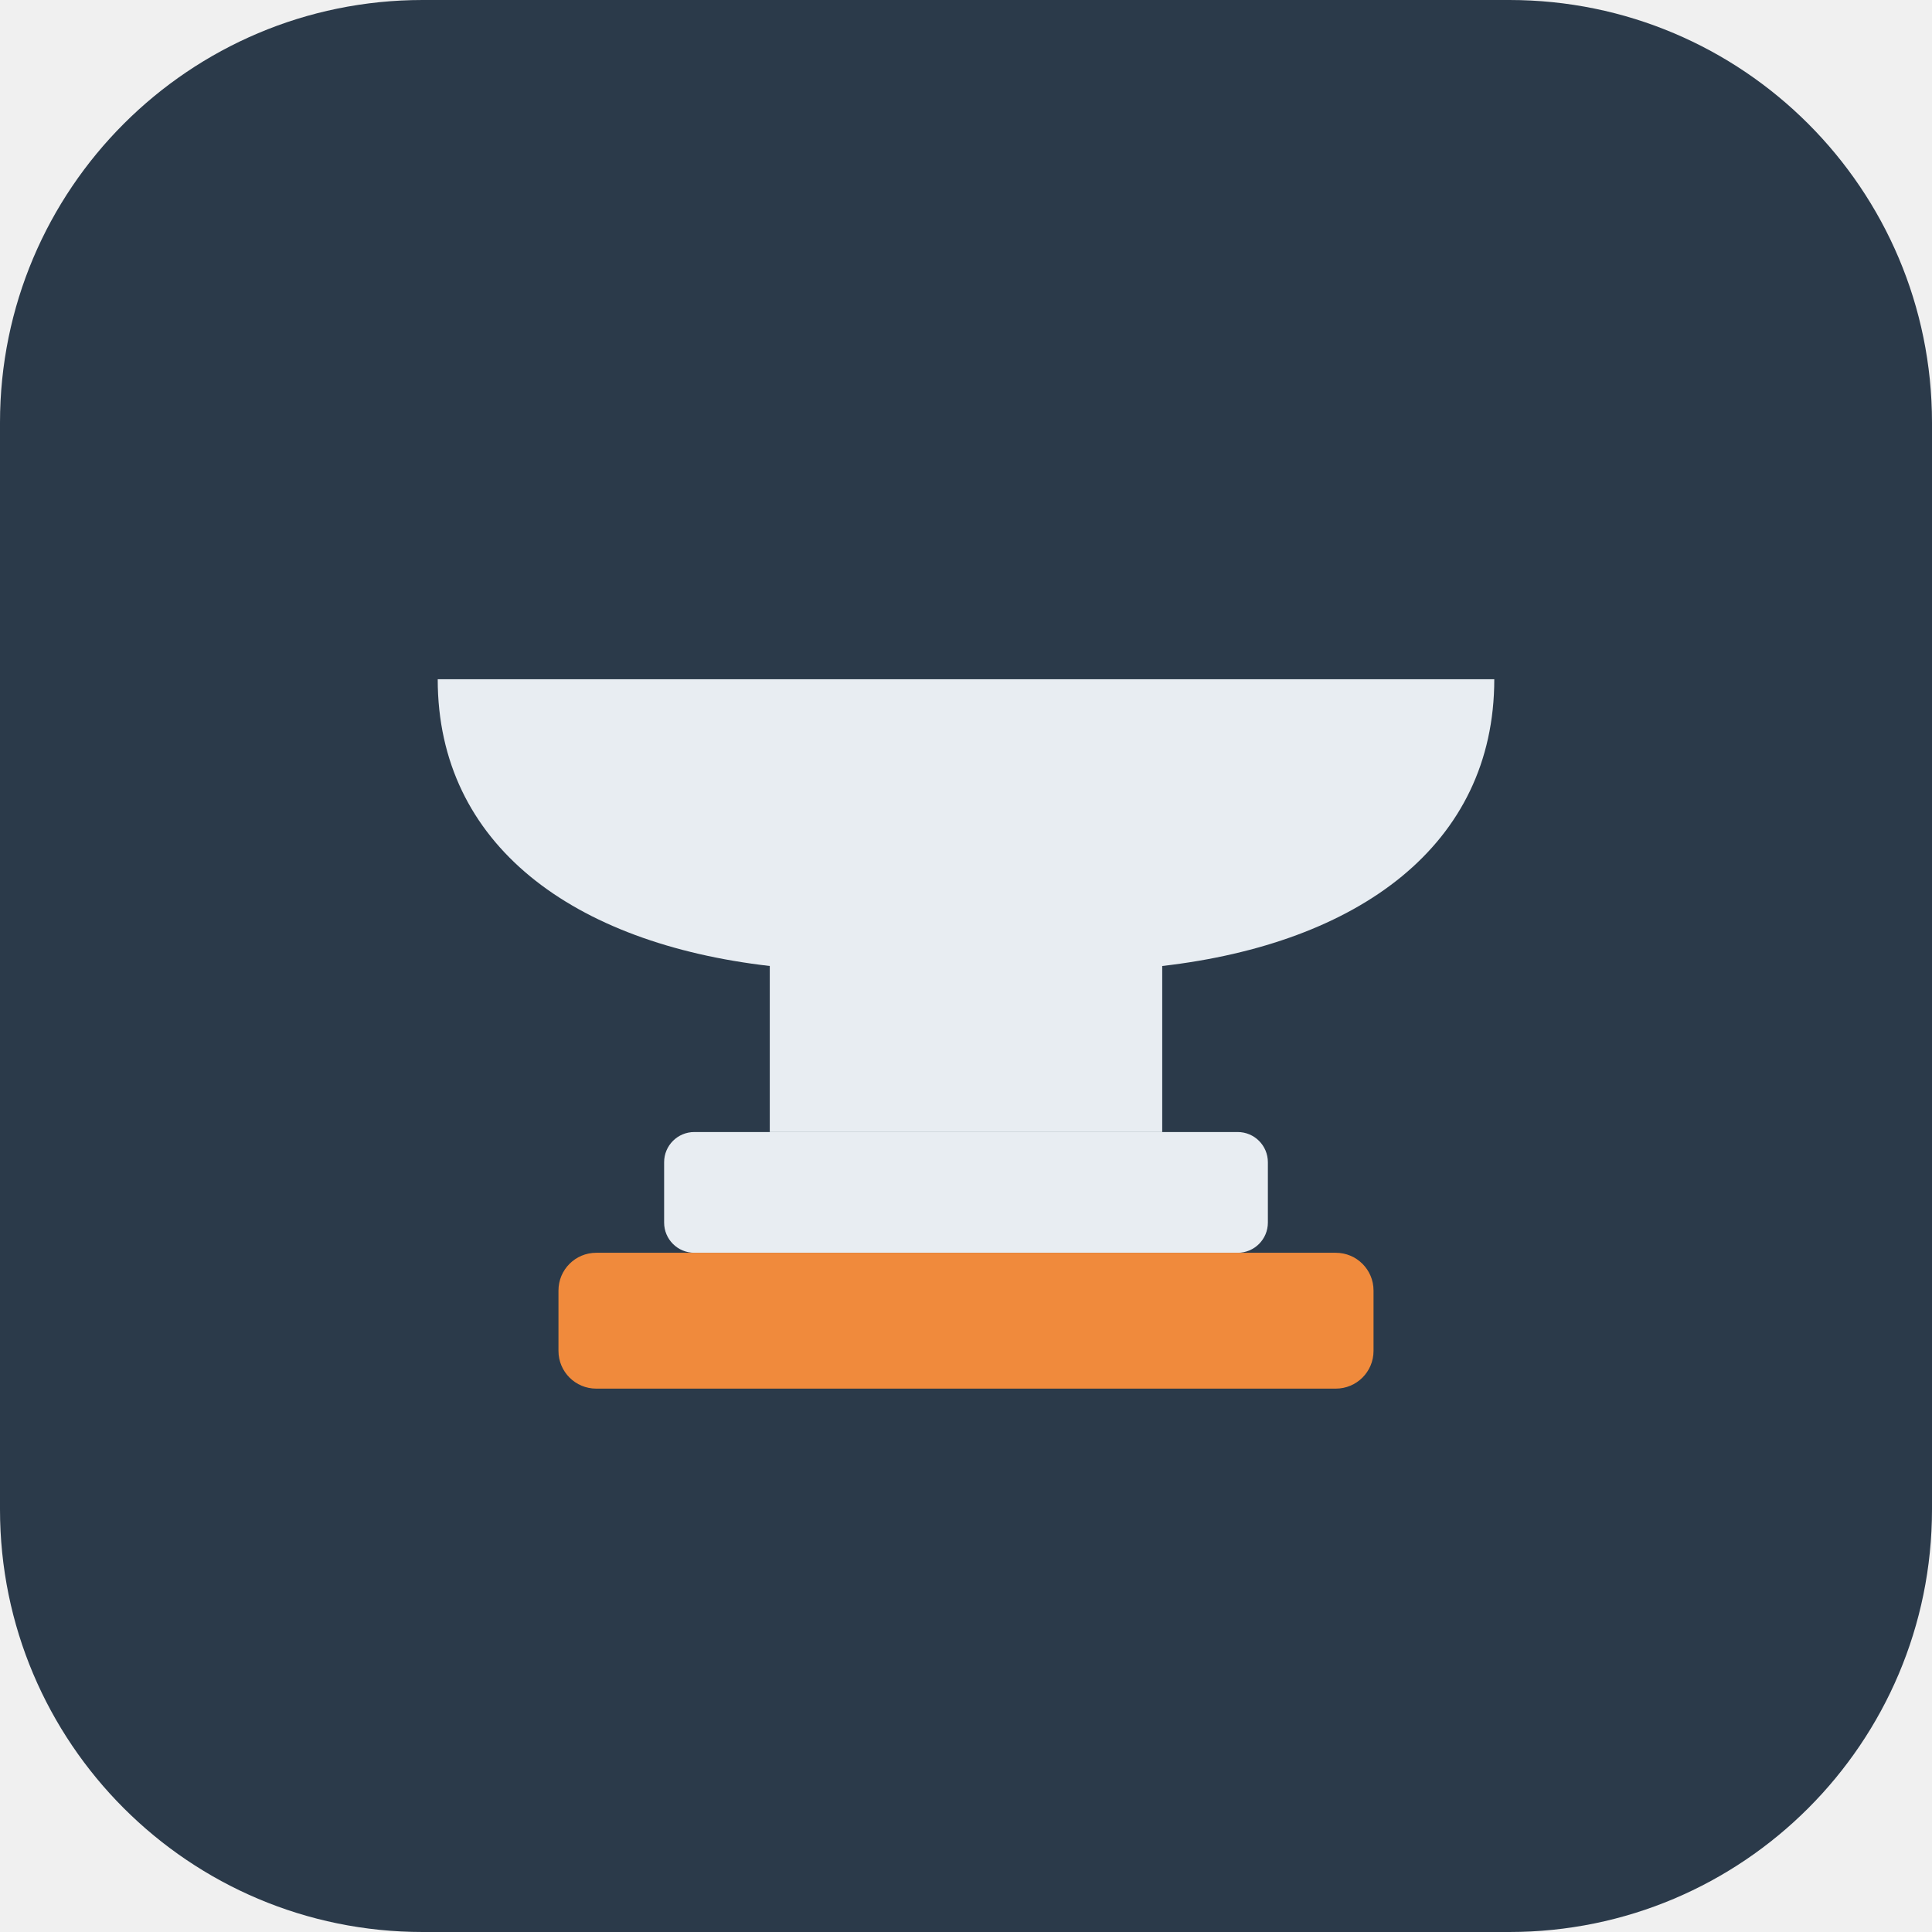
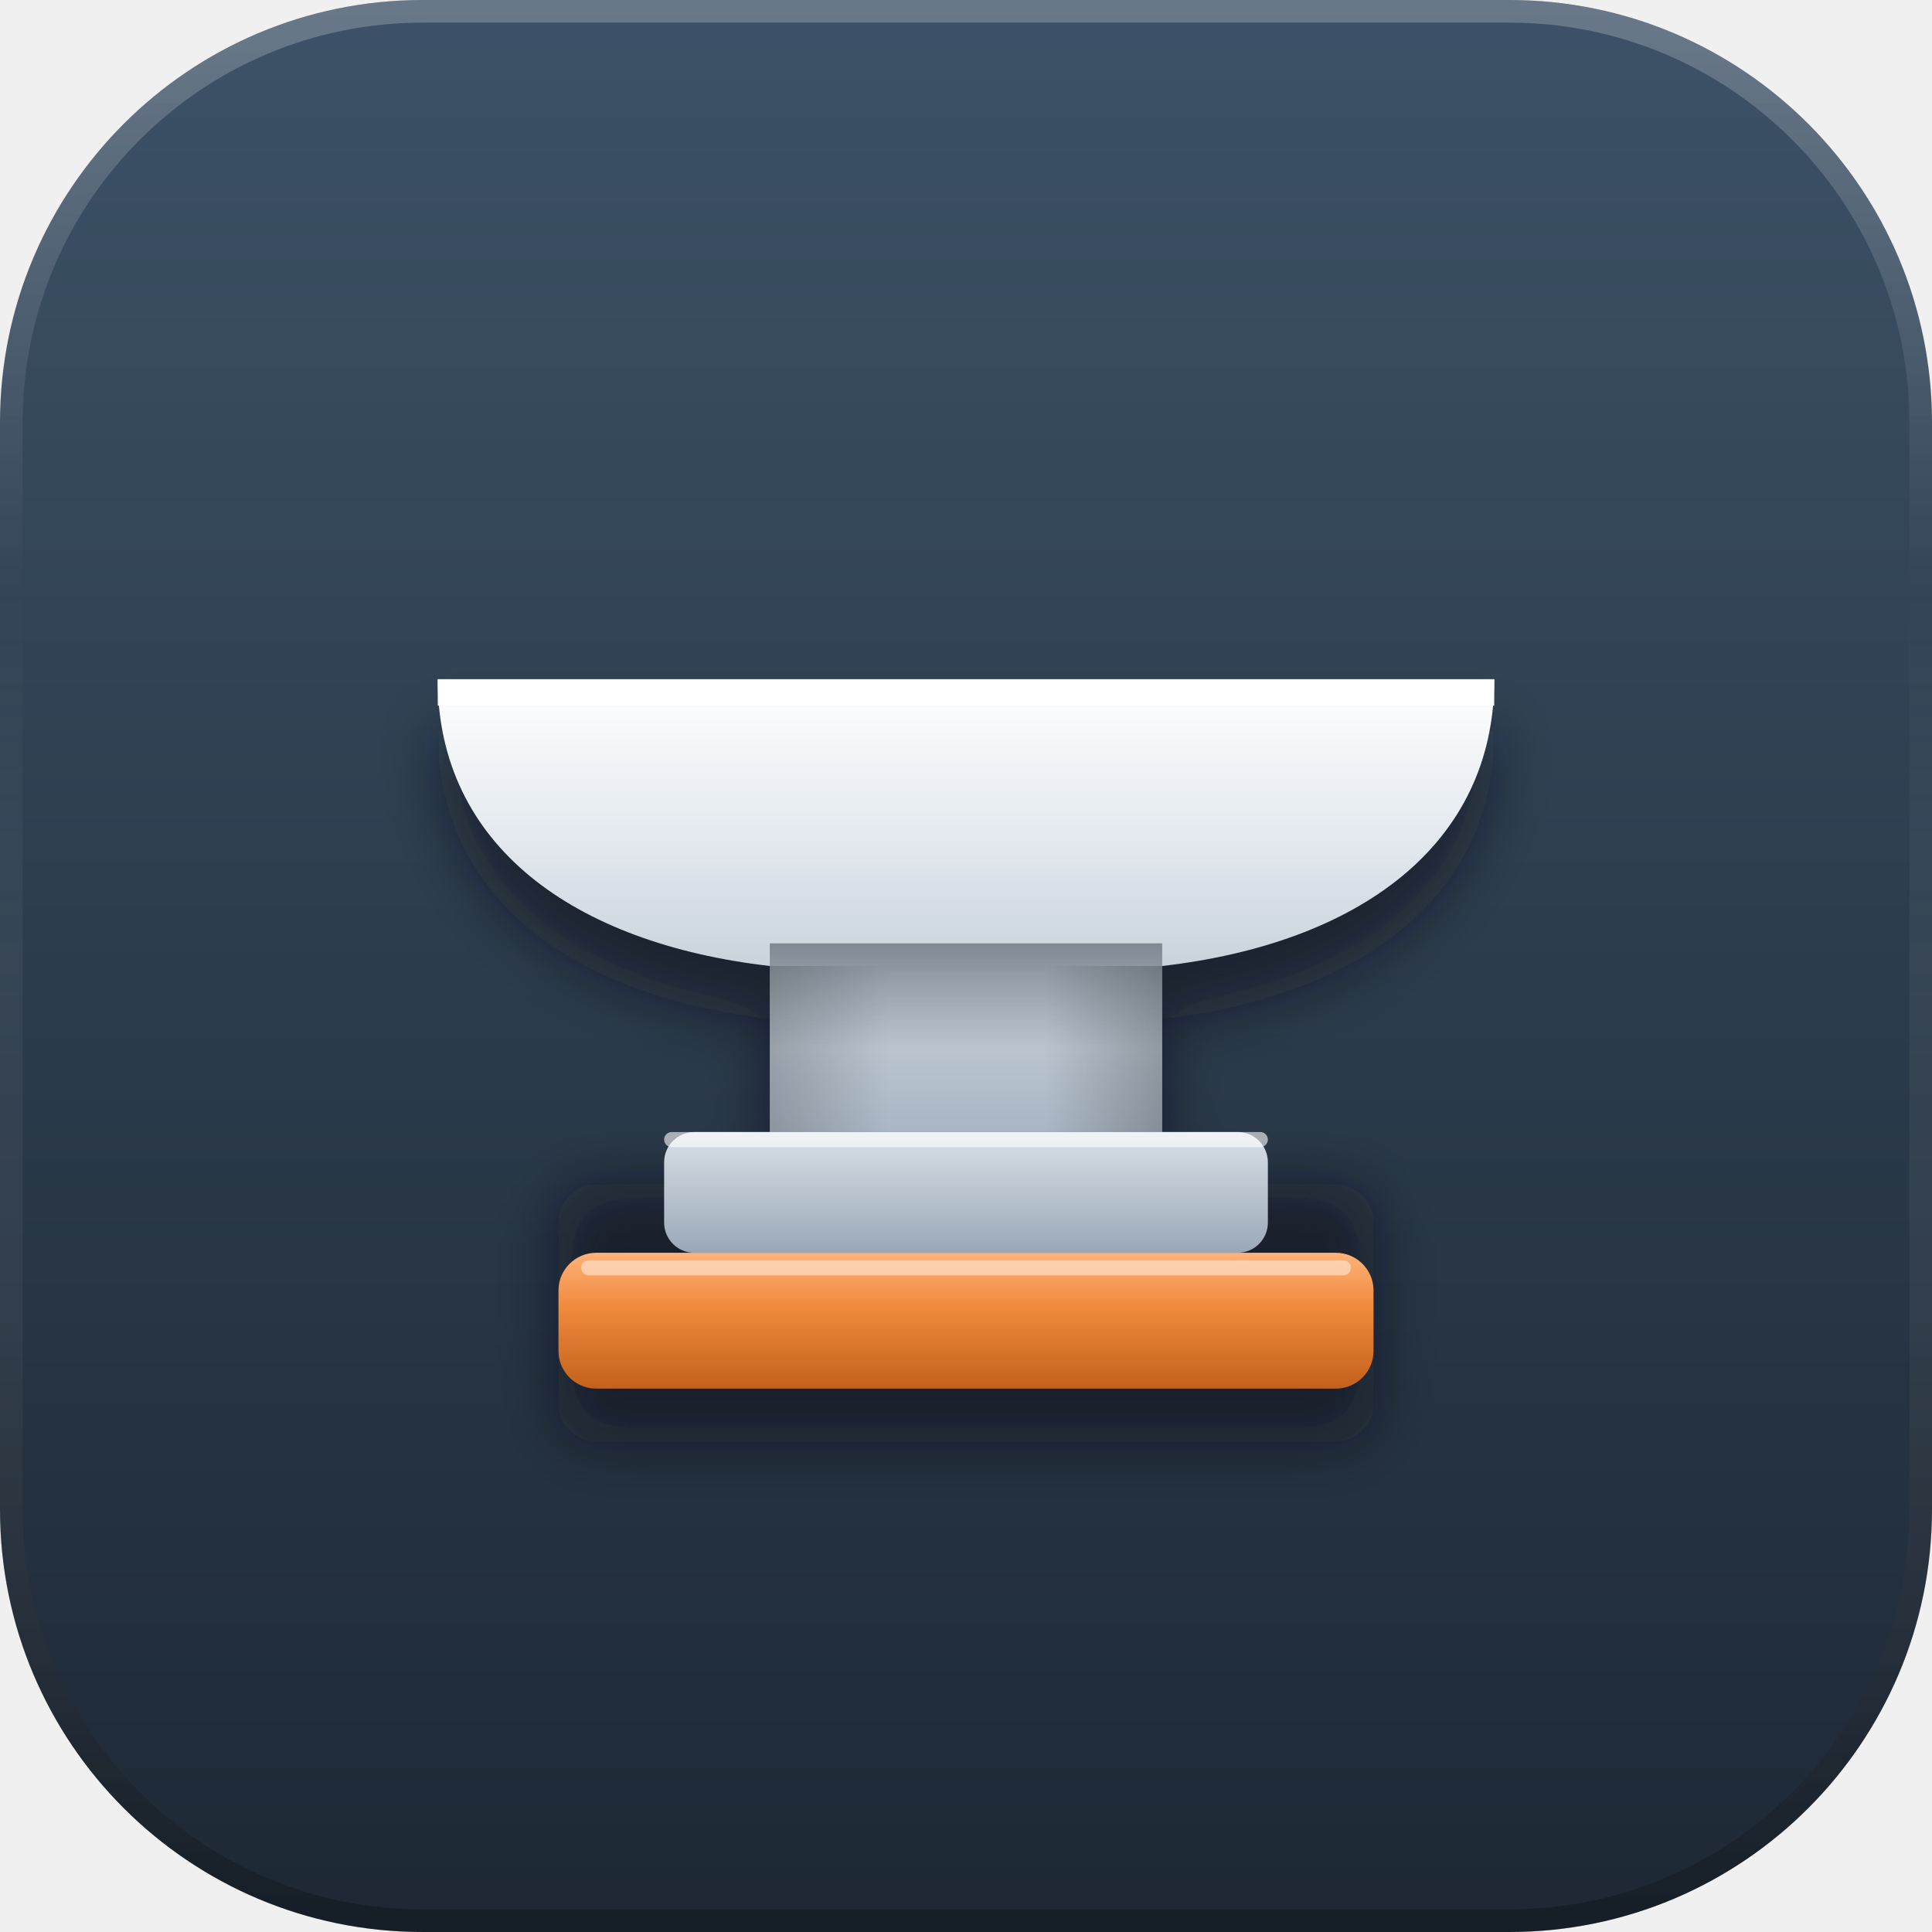
<svg xmlns="http://www.w3.org/2000/svg" viewBox="0 0 1024 1024">
-   <rect width="1024" height="1024" rx="224" fill="#2b3a4a" />
-   <path d="M232 360h560c0 88-72 140-176 152v88h-208v-88C304 500 232 448 232 360z" fill="#e8edf2" />
-   <rect x="352" y="600" width="320" height="64" rx="16" fill="#e8edf2" />
-   <rect x="296" y="664" width="432" height="72" rx="20" fill="#f08a3c" />
+   <defs>
+     <linearGradient id="tile" x1="0" y1="0" x2="0" y2="1">
+       <stop offset="0" stop-color="#3d5268" />
+       <stop offset="0.55" stop-color="#2b3a4a" />
+       <stop offset="1" stop-color="#1d2834" />
+     </linearGradient>
+     <linearGradient id="tile-edge" x1="0" y1="0" x2="0" y2="1">
+       <stop offset="0" stop-color="#ffffff" stop-opacity="0.22" />
+       <stop offset="0.3" stop-color="#ffffff" stop-opacity="0" />
+       <stop offset="1" stop-color="#000000" stop-opacity="0.25" />
+     </linearGradient>
+     <linearGradient id="metal" x1="0" y1="0" x2="0" y2="1">
+       <stop offset="0" stop-color="#ffffff" />
+       <stop offset="0.35" stop-color="#e3e9ef" />
+       <stop offset="1" stop-color="#a9b6c3" />
+     </linearGradient>
+     <linearGradient id="metal-side" x1="0" y1="0" x2="1" y2="0">
+       <stop offset="0" stop-color="#000000" stop-opacity="0.18" />
+       <stop offset="0.3" stop-color="#000000" stop-opacity="0" />
+       <stop offset="0.7" stop-color="#000000" stop-opacity="0" />
+       <stop offset="1" stop-color="#000000" stop-opacity="0.22" />
+     </linearGradient>
+     <linearGradient id="horn-shadow" x1="0" y1="0" x2="0" y2="1">
+       <stop offset="0" stop-color="#1d2834" stop-opacity="0.45" />
+       <stop offset="1" stop-color="#1d2834" stop-opacity="0" />
+     </linearGradient>
+     <linearGradient id="plate" x1="0" y1="0" x2="0" y2="1">
+       <stop offset="0" stop-color="#d9e1e8" />
+       <stop offset="1" stop-color="#9aa8b6" />
+     </linearGradient>
+     <linearGradient id="base" x1="0" y1="0" x2="0" y2="1">
+       <stop offset="0" stop-color="#ffb27a" />
+       <stop offset="0.4" stop-color="#f08a3c" />
+       <stop offset="1" stop-color="#c2611d" />
+     </linearGradient>
+     <filter id="soft" x="-20%" y="-20%" width="140%" height="160%">
+       <feGaussianBlur stdDeviation="16" />
+     </filter>
+   </defs>
+   <rect width="1024" height="1024" rx="224" fill="url(#tile)" />
+   <rect x="6" y="6" width="1012" height="1012" rx="218" fill="none" stroke="url(#tile-edge)" stroke-width="12" />
+   <g fill="#0b1118" opacity="0.55" filter="url(#soft)" transform="translate(0 28)">
+     <path d="M232 360h560c0 88-72 140-176 152v88h-208v-88C304 500 232 448 232 360z" />
+     <rect x="296" y="600" width="432" height="136" rx="20" />
+   </g>
+   <path d="M232 360h560c0 88-72 140-176 152v88h-208v-88C304 500 232 448 232 360z" fill="url(#metal)" />
+   <path d="M408 512h208v88h-208z" fill="url(#metal-side)" />
+   <path d="M408 500h208v56h-208z" fill="url(#horn-shadow)" />
+   <rect x="232" y="360" width="560" height="14" fill="#ffffff" opacity="0.9" />
+   <rect x="352" y="600" width="320" height="64" rx="16" fill="url(#plate)" />
+   <rect x="352" y="600" width="320" height="8" rx="4" fill="#ffffff" opacity="0.6" />
+   <rect x="296" y="664" width="432" height="72" rx="20" fill="url(#base)" />
+   <rect x="308" y="668" width="408" height="8" rx="4" fill="#ffffff" opacity="0.45" />
</svg>
